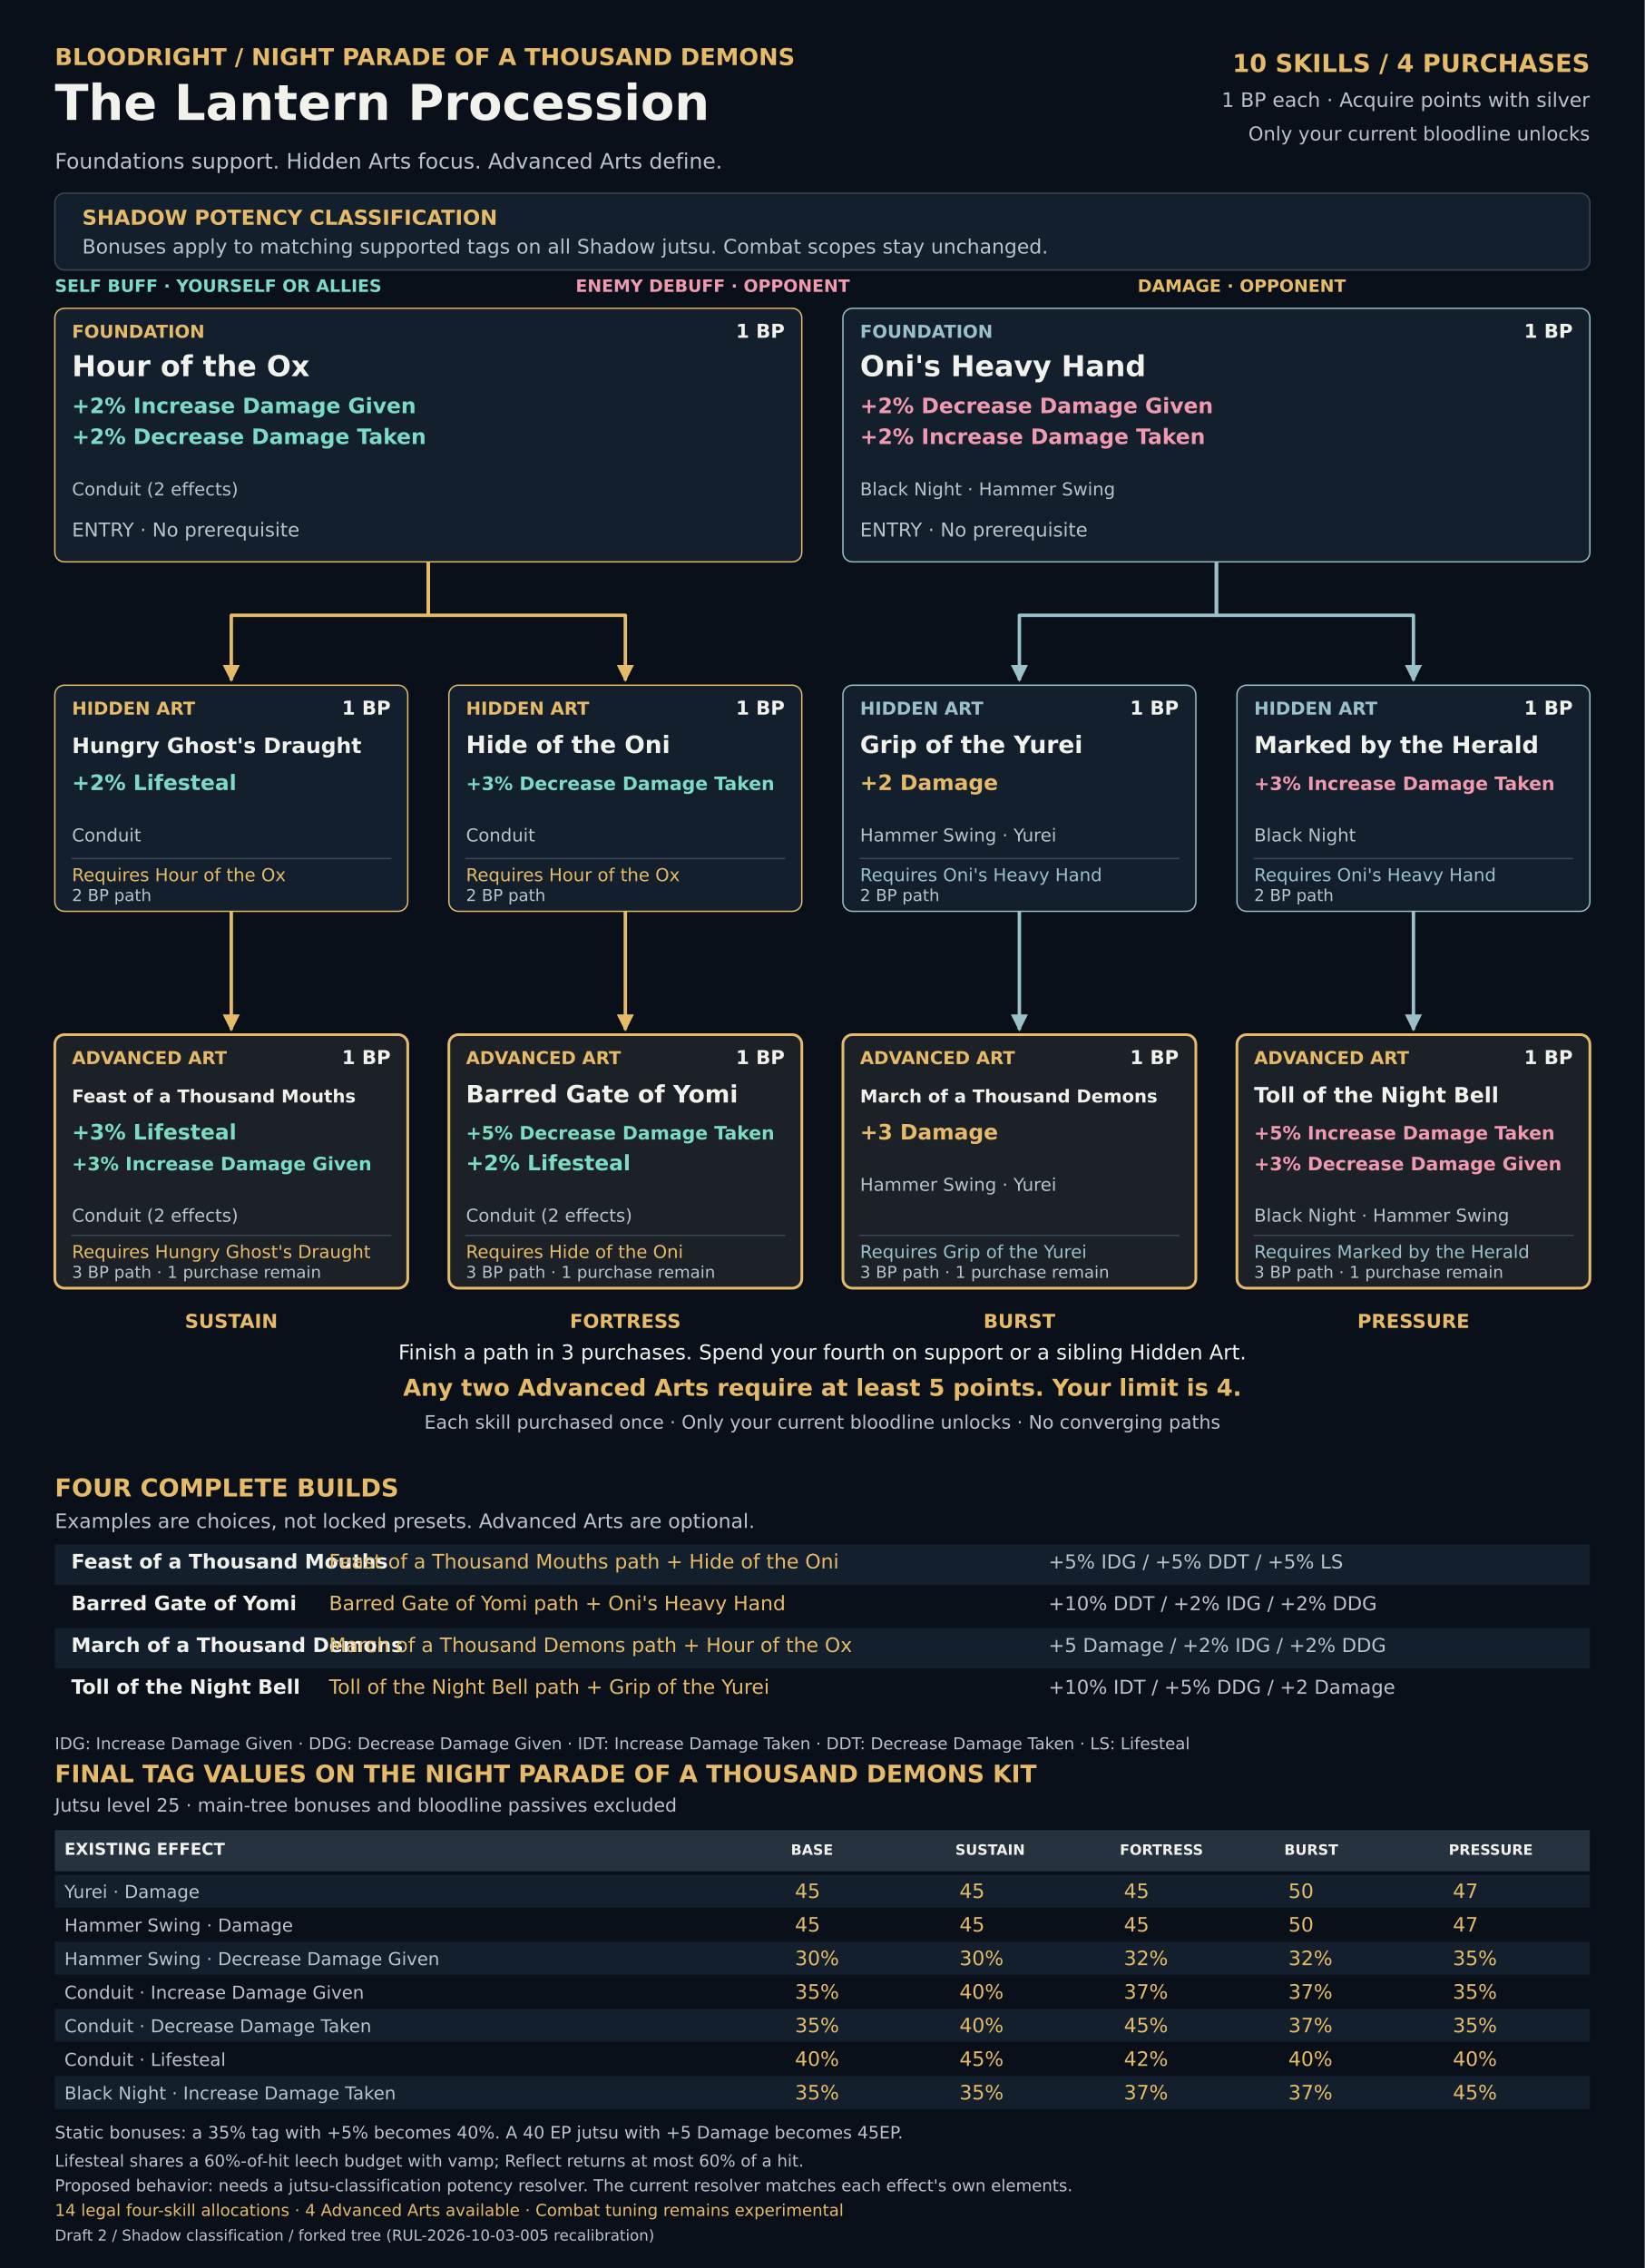
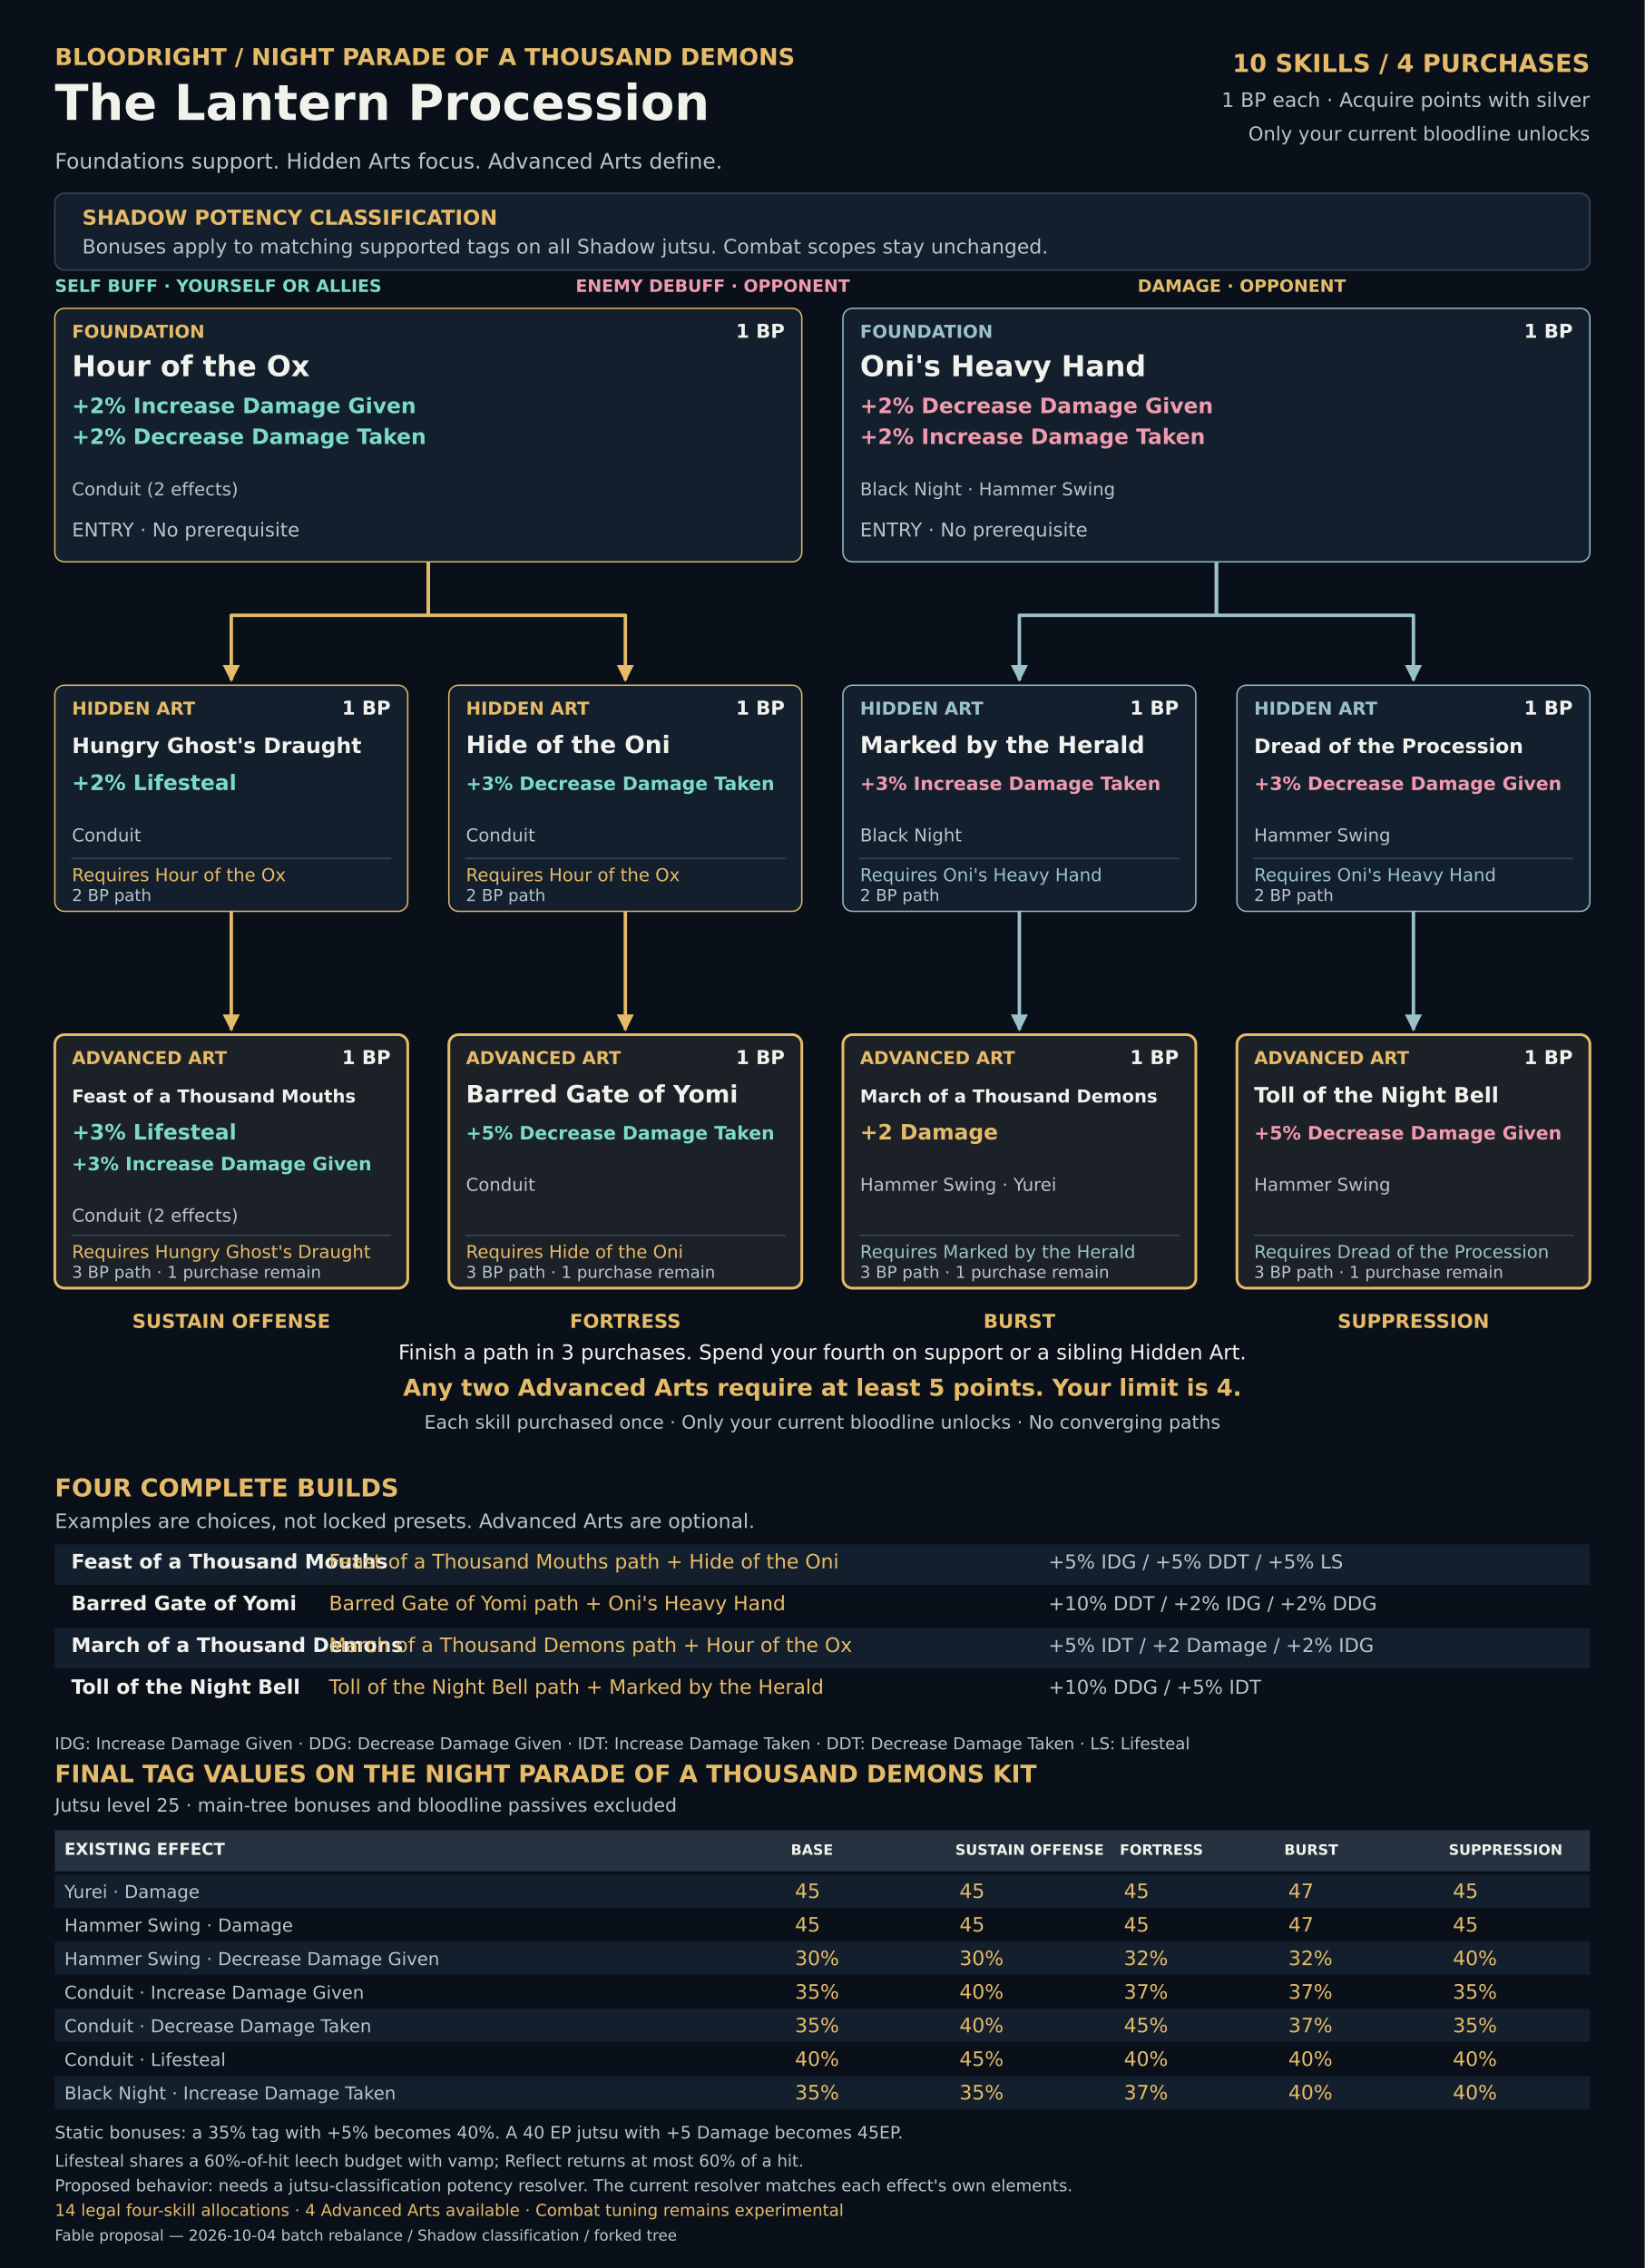
<svg xmlns="http://www.w3.org/2000/svg" width="2400" height="3310" viewBox="0 0 2400 3310" role="img" aria-labelledby="title desc">
  <defs>
    <marker id="arrow-0" viewBox="0 0 10 10" refX="9" refY="5" markerWidth="5" markerHeight="5" orient="auto">
      <path d="M0 0L10 5L0 10Z" fill="#e5bb69" />
    </marker>
    <marker id="arrow-1" viewBox="0 0 10 10" refX="9" refY="5" markerWidth="5" markerHeight="5" orient="auto">
      <path d="M0 0L10 5L0 10Z" fill="#9ac1ca" />
    </marker>
    <marker id="arrow-2" viewBox="0 0 10 10" refX="9" refY="5" markerWidth="5" markerHeight="5" orient="auto">
      <path d="M0 0L10 5L0 10Z" fill="#b8d98d" />
    </marker>
    <marker id="arrow-3" viewBox="0 0 10 10" refX="9" refY="5" markerWidth="5" markerHeight="5" orient="auto">
      <path d="M0 0L10 5L0 10Z" fill="#d9a6e0" />
    </marker>
  </defs>
  <g font-family="DejaVu Sans, sans-serif">
    <rect x="0" y="0" width="2400" height="3310" rx="0" fill="#0a101a" />
    <text x="80" y="95" font-size="34" font-weight="700" fill="#e5bb69" text-anchor="start">BLOODRIGHT / NIGHT PARADE OF A THOUSAND DEMONS</text>
    <text x="80" y="175" font-size="72" font-weight="700" fill="#f2f2ed" text-anchor="start">The Lantern Procession</text>
    <text x="80" y="246" font-size="31" font-weight="400" fill="#b8c4cc" text-anchor="start">Foundations support. Hidden Arts focus. Advanced Arts define.</text>
    <text x="2320" y="105" font-size="36" font-weight="700" fill="#e5bb69" text-anchor="end">10 SKILLS  /  4 PURCHASES</text>
    <text x="2320" y="156" font-size="29" font-weight="400" fill="#b8c4cc" text-anchor="end">1 BP each · Acquire points with silver</text>
    <text x="2320" y="205" font-size="28" font-weight="400" fill="#b8c4cc" text-anchor="end">Only your current bloodline unlocks</text>
    <rect x="80" y="282" width="2240" height="112" rx="14" fill="#131f2c" stroke="#394858" stroke-width="2" />
    <text x="120" y="328" font-size="30" font-weight="700" fill="#e5bb69" text-anchor="start">SHADOW POTENCY CLASSIFICATION</text>
    <text x="120" y="370" font-size="29" font-weight="400" fill="#b8c4cc" text-anchor="start">Bonuses apply to matching supported tags on all Shadow jutsu. Combat scopes stay unchanged.</text>
    <text x="80" y="426" font-size="25" font-weight="700" fill="#7cdbc7" text-anchor="start">SELF BUFF · YOURSELF OR ALLIES</text>
    <text x="840" y="426" font-size="25" font-weight="700" fill="#f09aaf" text-anchor="start">ENEMY DEBUFF · OPPONENT</text>
    <text x="1660" y="426" font-size="25" font-weight="700" fill="#e5bb69" text-anchor="start">DAMAGE · OPPONENT</text>
    <path id="edge-02-03" data-from="02" data-to="03" d="M337.5 1330 V1503" fill="none" stroke="#e5bb69" stroke-width="5" stroke-linejoin="round" marker-end="url(#arrow-0)" />
    <path id="edge-04-05" data-from="04" data-to="05" d="M912.5 1330 V1503" fill="none" stroke="#e5bb69" stroke-width="5" stroke-linejoin="round" marker-end="url(#arrow-0)" />
    <path id="edge-01-02" data-from="01" data-to="02" d="M625 820 V898 H337.5 V993" fill="none" stroke="#e5bb69" stroke-width="5" stroke-linejoin="round" marker-end="url(#arrow-0)" />
    <path id="edge-01-04" data-from="01" data-to="04" d="M625 820 V898 H912.5 V993" fill="none" stroke="#e5bb69" stroke-width="5" stroke-linejoin="round" marker-end="url(#arrow-0)" />
-     <path id="edge-07-08" data-from="07" data-to="08" d="M1487.5 1330 V1503" fill="none" stroke="#9ac1ca" stroke-width="5" stroke-linejoin="round" marker-end="url(#arrow-1)" />
-     <path id="edge-09-10" data-from="09" data-to="10" d="M2062.5 1330 V1503" fill="none" stroke="#9ac1ca" stroke-width="5" stroke-linejoin="round" marker-end="url(#arrow-1)" />
-     <path id="edge-06-07" data-from="06" data-to="07" d="M1775 820 V898 H1487.5 V993" fill="none" stroke="#9ac1ca" stroke-width="5" stroke-linejoin="round" marker-end="url(#arrow-1)" />
-     <path id="edge-06-09" data-from="06" data-to="09" d="M1775 820 V898 H2062.5 V993" fill="none" stroke="#9ac1ca" stroke-width="5" stroke-linejoin="round" marker-end="url(#arrow-1)" />
+     <path id="edge-09-08" data-from="09" data-to="08" d="M1487.5 1330 V1503" fill="none" stroke="#9ac1ca" stroke-width="5" stroke-linejoin="round" marker-end="url(#arrow-1)" />
+     <path id="edge-07-10" data-from="07" data-to="10" d="M2062.5 1330 V1503" fill="none" stroke="#9ac1ca" stroke-width="5" stroke-linejoin="round" marker-end="url(#arrow-1)" />
+     <path id="edge-06-09" data-from="06" data-to="09" d="M1775 820 V898 H1487.5 V993" fill="none" stroke="#9ac1ca" stroke-width="5" stroke-linejoin="round" marker-end="url(#arrow-1)" />
+     <path id="edge-06-07" data-from="06" data-to="07" d="M1775 820 V898 H2062.5 V993" fill="none" stroke="#9ac1ca" stroke-width="5" stroke-linejoin="round" marker-end="url(#arrow-1)" />
    <g id="node-01" data-cost="1" data-prerequisites="" data-potency-classification="Shadow">
      <rect x="80" y="450" width="1090" height="370" rx="14" fill="#131f2c" stroke="#e5bb69" stroke-width="2" />
      <text x="105.0" y="493" font-size="26" font-weight="700" fill="#e5bb69" text-anchor="start">FOUNDATION</text>
      <text x="1145.0" y="493" font-size="28" font-weight="700" fill="#f2f2ed" text-anchor="end">1 BP</text>
      <text x="105.0" y="549" font-size="42" font-weight="700" fill="#f2f2ed" text-anchor="start">Hour of the Ox</text>
      <text x="105.0" y="603" font-size="31" font-weight="700" fill="#7cdbc7" text-anchor="start">+2% Increase Damage Given</text>
      <text x="105.0" y="648" font-size="31" font-weight="700" fill="#7cdbc7" text-anchor="start">+2% Decrease Damage Taken</text>
      <text x="105.0" y="723" font-size="26" font-weight="400" fill="#b8c4cc" text-anchor="start">Conduit (2 effects)</text>
      <text x="105.0" y="783" font-size="28" font-weight="400" fill="#b8c4cc" text-anchor="start">ENTRY · No prerequisite</text>
    </g>
    <g id="node-06" data-cost="1" data-prerequisites="" data-potency-classification="Shadow">
      <rect x="1230" y="450" width="1090" height="370" rx="14" fill="#131f2c" stroke="#9ac1ca" stroke-width="2" />
      <text x="1255.0" y="493" font-size="26" font-weight="700" fill="#9ac1ca" text-anchor="start">FOUNDATION</text>
      <text x="2295.0" y="493" font-size="28" font-weight="700" fill="#f2f2ed" text-anchor="end">1 BP</text>
      <text x="1255.0" y="549" font-size="42" font-weight="700" fill="#f2f2ed" text-anchor="start">Oni's Heavy Hand</text>
      <text x="1255.0" y="603" font-size="31" font-weight="700" fill="#f09aaf" text-anchor="start">+2% Decrease Damage Given</text>
      <text x="1255.0" y="648" font-size="31" font-weight="700" fill="#f09aaf" text-anchor="start">+2% Increase Damage Taken</text>
      <text x="1255.0" y="723" font-size="26" font-weight="400" fill="#b8c4cc" text-anchor="start">Black Night · Hammer Swing</text>
      <text x="1255.0" y="783" font-size="28" font-weight="400" fill="#b8c4cc" text-anchor="start">ENTRY · No prerequisite</text>
    </g>
    <g id="node-02" data-cost="1" data-prerequisites="01" data-potency-classification="Shadow">
      <rect x="80" y="1000" width="515" height="330" rx="14" fill="#131f2c" stroke="#e5bb69" stroke-width="2" />
      <text x="105.0" y="1043" font-size="26" font-weight="700" fill="#e5bb69" text-anchor="start">HIDDEN ART</text>
      <text x="570.0" y="1043" font-size="28" font-weight="700" fill="#f2f2ed" text-anchor="end">1 BP</text>
      <text x="105.0" y="1099" font-size="31" font-weight="700" fill="#f2f2ed" text-anchor="start">Hungry Ghost's Draught</text>
      <text x="105.0" y="1153" font-size="31" font-weight="700" fill="#7cdbc7" text-anchor="start">+2% Lifesteal</text>
      <text x="105.0" y="1228" font-size="26" font-weight="400" fill="#b8c4cc" text-anchor="start">Conduit</text>
      <path d="M104 1253 L571 1253" fill="none" stroke="#394858" stroke-width="2" />
      <text x="105.0" y="1286" font-size="26" font-weight="400" fill="#e5bb69" text-anchor="start">Requires Hour of the Ox</text>
      <text x="105.0" y="1315" font-size="24" font-weight="400" fill="#b8c4cc" text-anchor="start">2 BP path</text>
    </g>
    <g id="node-04" data-cost="1" data-prerequisites="01" data-potency-classification="Shadow">
      <rect x="655" y="1000" width="515" height="330" rx="14" fill="#131f2c" stroke="#e5bb69" stroke-width="2" />
      <text x="680.0" y="1043" font-size="26" font-weight="700" fill="#e5bb69" text-anchor="start">HIDDEN ART</text>
      <text x="1145.0" y="1043" font-size="28" font-weight="700" fill="#f2f2ed" text-anchor="end">1 BP</text>
      <text x="680.0" y="1099" font-size="35" font-weight="700" fill="#f2f2ed" text-anchor="start">Hide of the Oni</text>
      <text x="680.0" y="1153" font-size="27" font-weight="700" fill="#7cdbc7" text-anchor="start">+3% Decrease Damage Taken</text>
      <text x="680.0" y="1228" font-size="26" font-weight="400" fill="#b8c4cc" text-anchor="start">Conduit</text>
      <path d="M679 1253 L1146 1253" fill="none" stroke="#394858" stroke-width="2" />
      <text x="680.0" y="1286" font-size="26" font-weight="400" fill="#e5bb69" text-anchor="start">Requires Hour of the Ox</text>
      <text x="680.0" y="1315" font-size="24" font-weight="400" fill="#b8c4cc" text-anchor="start">2 BP path</text>
    </g>
-     <g id="node-07" data-cost="1" data-prerequisites="06" data-potency-classification="Shadow">
+     <g id="node-09" data-cost="1" data-prerequisites="06" data-potency-classification="Shadow">
      <rect x="1230" y="1000" width="515" height="330" rx="14" fill="#131f2c" stroke="#9ac1ca" stroke-width="2" />
      <text x="1255.0" y="1043" font-size="26" font-weight="700" fill="#9ac1ca" text-anchor="start">HIDDEN ART</text>
      <text x="1720.0" y="1043" font-size="28" font-weight="700" fill="#f2f2ed" text-anchor="end">1 BP</text>
-       <text x="1255.0" y="1099" font-size="35" font-weight="700" fill="#f2f2ed" text-anchor="start">Grip of the Yurei</text>
-       <text x="1255.0" y="1153" font-size="31" font-weight="700" fill="#e5bb69" text-anchor="start">+2 Damage</text>
-       <text x="1255.0" y="1228" font-size="26" font-weight="400" fill="#b8c4cc" text-anchor="start">Hammer Swing · Yurei</text>
+       <text x="1255.0" y="1099" font-size="34" font-weight="700" fill="#f2f2ed" text-anchor="start">Marked by the Herald</text>
+       <text x="1255.0" y="1153" font-size="27" font-weight="700" fill="#f09aaf" text-anchor="start">+3% Increase Damage Taken</text>
+       <text x="1255.0" y="1228" font-size="26" font-weight="400" fill="#b8c4cc" text-anchor="start">Black Night</text>
      <path d="M1254 1253 L1721 1253" fill="none" stroke="#394858" stroke-width="2" />
      <text x="1255.0" y="1286" font-size="26" font-weight="400" fill="#9ac1ca" text-anchor="start">Requires Oni's Heavy Hand</text>
      <text x="1255.0" y="1315" font-size="24" font-weight="400" fill="#b8c4cc" text-anchor="start">2 BP path</text>
    </g>
-     <g id="node-09" data-cost="1" data-prerequisites="06" data-potency-classification="Shadow">
+     <g id="node-07" data-cost="1" data-prerequisites="06" data-potency-classification="Shadow">
      <rect x="1805" y="1000" width="515" height="330" rx="14" fill="#131f2c" stroke="#9ac1ca" stroke-width="2" />
      <text x="1830.0" y="1043" font-size="26" font-weight="700" fill="#9ac1ca" text-anchor="start">HIDDEN ART</text>
      <text x="2295.0" y="1043" font-size="28" font-weight="700" fill="#f2f2ed" text-anchor="end">1 BP</text>
-       <text x="1830.0" y="1099" font-size="34" font-weight="700" fill="#f2f2ed" text-anchor="start">Marked by the Herald</text>
-       <text x="1830.0" y="1153" font-size="27" font-weight="700" fill="#f09aaf" text-anchor="start">+3% Increase Damage Taken</text>
-       <text x="1830.0" y="1228" font-size="26" font-weight="400" fill="#b8c4cc" text-anchor="start">Black Night</text>
+       <text x="1830.0" y="1099" font-size="29" font-weight="700" fill="#f2f2ed" text-anchor="start">Dread of the Procession</text>
+       <text x="1830.0" y="1153" font-size="27" font-weight="700" fill="#f09aaf" text-anchor="start">+3% Decrease Damage Given</text>
+       <text x="1830.0" y="1228" font-size="26" font-weight="400" fill="#b8c4cc" text-anchor="start">Hammer Swing</text>
      <path d="M1829 1253 L2296 1253" fill="none" stroke="#394858" stroke-width="2" />
      <text x="1830.0" y="1286" font-size="26" font-weight="400" fill="#9ac1ca" text-anchor="start">Requires Oni's Heavy Hand</text>
      <text x="1830.0" y="1315" font-size="24" font-weight="400" fill="#b8c4cc" text-anchor="start">2 BP path</text>
    </g>
    <g id="node-03" data-cost="1" data-prerequisites="02" data-potency-classification="Shadow">
      <rect x="80" y="1510" width="515" height="370" rx="14" fill="#1c2027" stroke="#e5bb69" stroke-width="4" />
      <text x="105.0" y="1553" font-size="26" font-weight="700" fill="#e5bb69" text-anchor="start">ADVANCED ART</text>
      <text x="570.0" y="1553" font-size="28" font-weight="700" fill="#f2f2ed" text-anchor="end">1 BP</text>
      <text x="105.0" y="1609" font-size="26" font-weight="700" fill="#f2f2ed" text-anchor="start">Feast of a Thousand Mouths</text>
      <text x="105.0" y="1663" font-size="31" font-weight="700" fill="#7cdbc7" text-anchor="start">+3% Lifesteal</text>
      <text x="105.0" y="1708" font-size="27" font-weight="700" fill="#7cdbc7" text-anchor="start">+3% Increase Damage Given</text>
      <text x="105.0" y="1783" font-size="26" font-weight="400" fill="#b8c4cc" text-anchor="start">Conduit (2 effects)</text>
      <path d="M104 1803 L571 1803" fill="none" stroke="#394858" stroke-width="2" />
      <text x="105.0" y="1836" font-size="26" font-weight="400" fill="#e5bb69" text-anchor="start">Requires Hungry Ghost's Draught</text>
      <text x="105.0" y="1865" font-size="24" font-weight="400" fill="#b8c4cc" text-anchor="start">3 BP path · 1 purchase remain</text>
    </g>
    <g id="node-05" data-cost="1" data-prerequisites="04" data-potency-classification="Shadow">
      <rect x="655" y="1510" width="515" height="370" rx="14" fill="#1c2027" stroke="#e5bb69" stroke-width="4" />
      <text x="680.0" y="1553" font-size="26" font-weight="700" fill="#e5bb69" text-anchor="start">ADVANCED ART</text>
      <text x="1145.0" y="1553" font-size="28" font-weight="700" fill="#f2f2ed" text-anchor="end">1 BP</text>
      <text x="680.0" y="1609" font-size="35" font-weight="700" fill="#f2f2ed" text-anchor="start">Barred Gate of Yomi</text>
      <text x="680.0" y="1663" font-size="27" font-weight="700" fill="#7cdbc7" text-anchor="start">+5% Decrease Damage Taken</text>
-       <text x="680.0" y="1708" font-size="31" font-weight="700" fill="#7cdbc7" text-anchor="start">+2% Lifesteal</text>
-       <text x="680.0" y="1783" font-size="26" font-weight="400" fill="#b8c4cc" text-anchor="start">Conduit (2 effects)</text>
+       <text x="680.0" y="1738" font-size="26" font-weight="400" fill="#b8c4cc" text-anchor="start">Conduit</text>
      <path d="M679 1803 L1146 1803" fill="none" stroke="#394858" stroke-width="2" />
      <text x="680.0" y="1836" font-size="26" font-weight="400" fill="#e5bb69" text-anchor="start">Requires Hide of the Oni</text>
      <text x="680.0" y="1865" font-size="24" font-weight="400" fill="#b8c4cc" text-anchor="start">3 BP path · 1 purchase remain</text>
    </g>
-     <g id="node-08" data-cost="1" data-prerequisites="07" data-potency-classification="Shadow">
+     <g id="node-08" data-cost="1" data-prerequisites="09" data-potency-classification="Shadow">
      <rect x="1230" y="1510" width="515" height="370" rx="14" fill="#1c2027" stroke="#e5bb69" stroke-width="4" />
      <text x="1255.0" y="1553" font-size="26" font-weight="700" fill="#e5bb69" text-anchor="start">ADVANCED ART</text>
      <text x="1720.0" y="1553" font-size="28" font-weight="700" fill="#f2f2ed" text-anchor="end">1 BP</text>
      <text x="1255.0" y="1609" font-size="26" font-weight="700" fill="#f2f2ed" text-anchor="start">March of a Thousand Demons</text>
-       <text x="1255.0" y="1663" font-size="31" font-weight="700" fill="#e5bb69" text-anchor="start">+3 Damage</text>
+       <text x="1255.0" y="1663" font-size="31" font-weight="700" fill="#e5bb69" text-anchor="start">+2 Damage</text>
      <text x="1255.0" y="1738" font-size="26" font-weight="400" fill="#b8c4cc" text-anchor="start">Hammer Swing · Yurei</text>
      <path d="M1254 1803 L1721 1803" fill="none" stroke="#394858" stroke-width="2" />
-       <text x="1255.0" y="1836" font-size="26" font-weight="400" fill="#9ac1ca" text-anchor="start">Requires Grip of the Yurei</text>
+       <text x="1255.0" y="1836" font-size="26" font-weight="400" fill="#9ac1ca" text-anchor="start">Requires Marked by the Herald</text>
      <text x="1255.0" y="1865" font-size="24" font-weight="400" fill="#b8c4cc" text-anchor="start">3 BP path · 1 purchase remain</text>
    </g>
-     <g id="node-10" data-cost="1" data-prerequisites="09" data-potency-classification="Shadow">
+     <g id="node-10" data-cost="1" data-prerequisites="07" data-potency-classification="Shadow">
      <rect x="1805" y="1510" width="515" height="370" rx="14" fill="#1c2027" stroke="#e5bb69" stroke-width="4" />
      <text x="1830.0" y="1553" font-size="26" font-weight="700" fill="#e5bb69" text-anchor="start">ADVANCED ART</text>
      <text x="2295.0" y="1553" font-size="28" font-weight="700" fill="#f2f2ed" text-anchor="end">1 BP</text>
      <text x="1830.0" y="1609" font-size="31" font-weight="700" fill="#f2f2ed" text-anchor="start">Toll of the Night Bell</text>
-       <text x="1830.0" y="1663" font-size="27" font-weight="700" fill="#f09aaf" text-anchor="start">+5% Increase Damage Taken</text>
-       <text x="1830.0" y="1708" font-size="27" font-weight="700" fill="#f09aaf" text-anchor="start">+3% Decrease Damage Given</text>
-       <text x="1830.0" y="1783" font-size="26" font-weight="400" fill="#b8c4cc" text-anchor="start">Black Night · Hammer Swing</text>
+       <text x="1830.0" y="1663" font-size="27" font-weight="700" fill="#f09aaf" text-anchor="start">+5% Decrease Damage Given</text>
+       <text x="1830.0" y="1738" font-size="26" font-weight="400" fill="#b8c4cc" text-anchor="start">Hammer Swing</text>
      <path d="M1829 1803 L2296 1803" fill="none" stroke="#394858" stroke-width="2" />
-       <text x="1830.0" y="1836" font-size="26" font-weight="400" fill="#9ac1ca" text-anchor="start">Requires Marked by the Herald</text>
+       <text x="1830.0" y="1836" font-size="26" font-weight="400" fill="#9ac1ca" text-anchor="start">Requires Dread of the Procession</text>
      <text x="1830.0" y="1865" font-size="24" font-weight="400" fill="#b8c4cc" text-anchor="start">3 BP path · 1 purchase remain</text>
    </g>
-     <text x="337.5" y="1938" font-size="28" font-weight="700" fill="#e5bb69" text-anchor="middle">SUSTAIN</text>
+     <text x="337.5" y="1938" font-size="28" font-weight="700" fill="#e5bb69" text-anchor="middle">SUSTAIN OFFENSE</text>
    <text x="912.5" y="1938" font-size="28" font-weight="700" fill="#e5bb69" text-anchor="middle">FORTRESS</text>
    <text x="1487.5" y="1938" font-size="28" font-weight="700" fill="#e5bb69" text-anchor="middle">BURST</text>
-     <text x="2062.5" y="1938" font-size="28" font-weight="700" fill="#e5bb69" text-anchor="middle">PRESSURE</text>
+     <text x="2062.5" y="1938" font-size="28" font-weight="700" fill="#e5bb69" text-anchor="middle">SUPPRESSION</text>
    <text x="1200.0" y="1984" font-size="30" font-weight="400" fill="#f2f2ed" text-anchor="middle">Finish a path in 3 purchases. Spend your fourth on support or a sibling Hidden Art.</text>
    <text x="1200.0" y="2037" font-size="34" font-weight="700" fill="#e5bb69" text-anchor="middle">Any two Advanced Arts require at least 5 points. Your limit is 4.</text>
    <text x="1200.0" y="2085" font-size="27" font-weight="400" fill="#b8c4cc" text-anchor="middle">Each skill purchased once · Only your current bloodline unlocks · No converging paths</text>
    <text x="80" y="2184" font-size="36" font-weight="700" fill="#e5bb69" text-anchor="start">FOUR COMPLETE BUILDS</text>
    <text x="80" y="2230" font-size="29" font-weight="400" fill="#b8c4cc" text-anchor="start">Examples are choices, not locked presets. Advanced Arts are optional.</text>
    <rect x="80" y="2254" width="2240" height="59" rx="0" fill="#131f2c" />
    <text x="104" y="2289" font-size="29" font-weight="700" fill="#f2f2ed" text-anchor="start">Feast of a Thousand Mouths</text>
    <text x="480" y="2289" font-size="29" font-weight="400" fill="#e5bb69" text-anchor="start">Feast of a Thousand Mouths path + Hide of the Oni</text>
    <text x="1530" y="2289" font-size="28" font-weight="400" fill="#b8c4cc" text-anchor="start">+5% IDG / +5% DDT / +5% LS</text>
    <rect x="80" y="2315" width="2240" height="59" rx="0" fill="#0a101a" />
    <text x="104" y="2350" font-size="29" font-weight="700" fill="#f2f2ed" text-anchor="start">Barred Gate of Yomi</text>
    <text x="480" y="2350" font-size="29" font-weight="400" fill="#e5bb69" text-anchor="start">Barred Gate of Yomi path + Oni's Heavy Hand</text>
    <text x="1530" y="2350" font-size="28" font-weight="400" fill="#b8c4cc" text-anchor="start">+10% DDT / +2% IDG / +2% DDG</text>
    <rect x="80" y="2376" width="2240" height="59" rx="0" fill="#131f2c" />
    <text x="104" y="2411" font-size="29" font-weight="700" fill="#f2f2ed" text-anchor="start">March of a Thousand Demons</text>
    <text x="480" y="2411" font-size="29" font-weight="400" fill="#e5bb69" text-anchor="start">March of a Thousand Demons path + Hour of the Ox</text>
-     <text x="1530" y="2411" font-size="28" font-weight="400" fill="#b8c4cc" text-anchor="start">+5 Damage / +2% IDG / +2% DDG</text>
+     <text x="1530" y="2411" font-size="28" font-weight="400" fill="#b8c4cc" text-anchor="start">+5% IDT / +2 Damage / +2% IDG</text>
    <rect x="80" y="2437" width="2240" height="59" rx="0" fill="#0a101a" />
    <text x="104" y="2472" font-size="29" font-weight="700" fill="#f2f2ed" text-anchor="start">Toll of the Night Bell</text>
-     <text x="480" y="2472" font-size="29" font-weight="400" fill="#e5bb69" text-anchor="start">Toll of the Night Bell path + Grip of the Yurei</text>
-     <text x="1530" y="2472" font-size="28" font-weight="400" fill="#b8c4cc" text-anchor="start">+10% IDT / +5% DDG / +2 Damage</text>
+     <text x="480" y="2472" font-size="29" font-weight="400" fill="#e5bb69" text-anchor="start">Toll of the Night Bell path + Marked by the Herald</text>
+     <text x="1530" y="2472" font-size="28" font-weight="400" fill="#b8c4cc" text-anchor="start">+10% DDG / +5% IDT</text>
    <text x="80" y="2553" font-size="24" font-weight="400" fill="#b8c4cc" text-anchor="start">IDG: Increase Damage Given · DDG: Decrease Damage Given · IDT: Increase Damage Taken · DDT: Decrease Damage Taken · LS: Lifesteal</text>
    <text x="80" y="2601" font-size="35" font-weight="700" fill="#e5bb69" text-anchor="start">FINAL TAG VALUES ON THE NIGHT PARADE OF A THOUSAND DEMONS KIT</text>
    <text x="80" y="2644" font-size="27" font-weight="400" fill="#b8c4cc" text-anchor="start">Jutsu level 25 · main-tree bonuses and bloodline passives excluded</text>
    <rect x="80" y="2671" width="2240" height="60" rx="0" fill="#263240" />
    <text x="94" y="2707" font-size="24" font-weight="700" fill="#f2f2ed" text-anchor="start">EXISTING EFFECT</text>
    <text x="1154.0" y="2707" font-size="21" font-weight="700" fill="#f2f2ed" text-anchor="start">BASE</text>
-     <text x="1394.0" y="2707" font-size="21" font-weight="700" fill="#f2f2ed" text-anchor="start">SUSTAIN</text>
+     <text x="1394.0" y="2707" font-size="21" font-weight="700" fill="#f2f2ed" text-anchor="start">SUSTAIN OFFENSE</text>
    <text x="1634.0" y="2707" font-size="21" font-weight="700" fill="#f2f2ed" text-anchor="start">FORTRESS</text>
    <text x="1874.0" y="2707" font-size="21" font-weight="700" fill="#f2f2ed" text-anchor="start">BURST</text>
-     <text x="2114.0" y="2707" font-size="21" font-weight="700" fill="#f2f2ed" text-anchor="start">PRESSURE</text>
+     <text x="2114.0" y="2707" font-size="21" font-weight="700" fill="#f2f2ed" text-anchor="start">SUPPRESSION</text>
    <rect x="80" y="2736" width="2240" height="48" rx="0" fill="#131f2c" />
    <text x="94" y="2770" font-size="26" font-weight="400" fill="#b8c4cc" text-anchor="start">Yurei · Damage</text>
    <text x="1160.0" y="2770" font-size="29" font-weight="400" fill="#e5bb69" text-anchor="start">45</text>
    <text x="1400.0" y="2770" font-size="29" font-weight="400" fill="#e5bb69" text-anchor="start">45</text>
    <text x="1640.0" y="2770" font-size="29" font-weight="400" fill="#e5bb69" text-anchor="start">45</text>
-     <text x="1880.0" y="2770" font-size="29" font-weight="400" fill="#e5bb69" text-anchor="start">50</text>
-     <text x="2120.0" y="2770" font-size="29" font-weight="400" fill="#e5bb69" text-anchor="start">47</text>
+     <text x="1880.0" y="2770" font-size="29" font-weight="400" fill="#e5bb69" text-anchor="start">47</text>
+     <text x="2120.0" y="2770" font-size="29" font-weight="400" fill="#e5bb69" text-anchor="start">45</text>
    <text x="94" y="2819" font-size="26" font-weight="400" fill="#b8c4cc" text-anchor="start">Hammer Swing · Damage</text>
    <text x="1160.0" y="2819" font-size="29" font-weight="400" fill="#e5bb69" text-anchor="start">45</text>
    <text x="1400.0" y="2819" font-size="29" font-weight="400" fill="#e5bb69" text-anchor="start">45</text>
    <text x="1640.0" y="2819" font-size="29" font-weight="400" fill="#e5bb69" text-anchor="start">45</text>
-     <text x="1880.0" y="2819" font-size="29" font-weight="400" fill="#e5bb69" text-anchor="start">50</text>
-     <text x="2120.0" y="2819" font-size="29" font-weight="400" fill="#e5bb69" text-anchor="start">47</text>
+     <text x="1880.0" y="2819" font-size="29" font-weight="400" fill="#e5bb69" text-anchor="start">47</text>
+     <text x="2120.0" y="2819" font-size="29" font-weight="400" fill="#e5bb69" text-anchor="start">45</text>
    <rect x="80" y="2834" width="2240" height="48" rx="0" fill="#131f2c" />
    <text x="94" y="2868" font-size="26" font-weight="400" fill="#b8c4cc" text-anchor="start">Hammer Swing · Decrease Damage Given</text>
    <text x="1160.0" y="2868" font-size="29" font-weight="400" fill="#e5bb69" text-anchor="start">30%</text>
    <text x="1400.0" y="2868" font-size="29" font-weight="400" fill="#e5bb69" text-anchor="start">30%</text>
    <text x="1640.0" y="2868" font-size="29" font-weight="400" fill="#e5bb69" text-anchor="start">32%</text>
    <text x="1880.0" y="2868" font-size="29" font-weight="400" fill="#e5bb69" text-anchor="start">32%</text>
-     <text x="2120.0" y="2868" font-size="29" font-weight="400" fill="#e5bb69" text-anchor="start">35%</text>
+     <text x="2120.0" y="2868" font-size="29" font-weight="400" fill="#e5bb69" text-anchor="start">40%</text>
    <text x="94" y="2917" font-size="26" font-weight="400" fill="#b8c4cc" text-anchor="start">Conduit · Increase Damage Given</text>
    <text x="1160.0" y="2917" font-size="29" font-weight="400" fill="#e5bb69" text-anchor="start">35%</text>
    <text x="1400.0" y="2917" font-size="29" font-weight="400" fill="#e5bb69" text-anchor="start">40%</text>
    <text x="1640.0" y="2917" font-size="29" font-weight="400" fill="#e5bb69" text-anchor="start">37%</text>
    <text x="1880.0" y="2917" font-size="29" font-weight="400" fill="#e5bb69" text-anchor="start">37%</text>
    <text x="2120.0" y="2917" font-size="29" font-weight="400" fill="#e5bb69" text-anchor="start">35%</text>
    <rect x="80" y="2932" width="2240" height="48" rx="0" fill="#131f2c" />
    <text x="94" y="2966" font-size="26" font-weight="400" fill="#b8c4cc" text-anchor="start">Conduit · Decrease Damage Taken</text>
    <text x="1160.0" y="2966" font-size="29" font-weight="400" fill="#e5bb69" text-anchor="start">35%</text>
    <text x="1400.0" y="2966" font-size="29" font-weight="400" fill="#e5bb69" text-anchor="start">40%</text>
    <text x="1640.0" y="2966" font-size="29" font-weight="400" fill="#e5bb69" text-anchor="start">45%</text>
    <text x="1880.0" y="2966" font-size="29" font-weight="400" fill="#e5bb69" text-anchor="start">37%</text>
    <text x="2120.0" y="2966" font-size="29" font-weight="400" fill="#e5bb69" text-anchor="start">35%</text>
    <text x="94" y="3015" font-size="26" font-weight="400" fill="#b8c4cc" text-anchor="start">Conduit · Lifesteal</text>
    <text x="1160.0" y="3015" font-size="29" font-weight="400" fill="#e5bb69" text-anchor="start">40%</text>
    <text x="1400.0" y="3015" font-size="29" font-weight="400" fill="#e5bb69" text-anchor="start">45%</text>
-     <text x="1640.0" y="3015" font-size="29" font-weight="400" fill="#e5bb69" text-anchor="start">42%</text>
+     <text x="1640.0" y="3015" font-size="29" font-weight="400" fill="#e5bb69" text-anchor="start">40%</text>
    <text x="1880.0" y="3015" font-size="29" font-weight="400" fill="#e5bb69" text-anchor="start">40%</text>
    <text x="2120.0" y="3015" font-size="29" font-weight="400" fill="#e5bb69" text-anchor="start">40%</text>
    <rect x="80" y="3030" width="2240" height="48" rx="0" fill="#131f2c" />
    <text x="94" y="3064" font-size="26" font-weight="400" fill="#b8c4cc" text-anchor="start">Black Night · Increase Damage Taken</text>
    <text x="1160.0" y="3064" font-size="29" font-weight="400" fill="#e5bb69" text-anchor="start">35%</text>
    <text x="1400.0" y="3064" font-size="29" font-weight="400" fill="#e5bb69" text-anchor="start">35%</text>
    <text x="1640.0" y="3064" font-size="29" font-weight="400" fill="#e5bb69" text-anchor="start">37%</text>
-     <text x="1880.0" y="3064" font-size="29" font-weight="400" fill="#e5bb69" text-anchor="start">37%</text>
-     <text x="2120.0" y="3064" font-size="29" font-weight="400" fill="#e5bb69" text-anchor="start">45%</text>
+     <text x="1880.0" y="3064" font-size="29" font-weight="400" fill="#e5bb69" text-anchor="start">40%</text>
+     <text x="2120.0" y="3064" font-size="29" font-weight="400" fill="#e5bb69" text-anchor="start">40%</text>
    <text x="80" y="3121" font-size="25" font-weight="400" fill="#b8c4cc" text-anchor="start">Static bonuses: a 35% tag with +5% becomes 40%. A 40 EP jutsu with +5 Damage becomes 45EP.</text>
    <text x="80" y="3162" font-size="24" font-weight="400" fill="#b8c4cc" text-anchor="start">Lifesteal shares a 60%-of-hit leech budget with vamp; Reflect returns at most 60% of a hit.</text>
    <text x="80" y="3198" font-size="24" font-weight="400" fill="#b8c4cc" text-anchor="start">Proposed behavior: needs a jutsu-classification potency resolver. The current resolver matches each effect's own elements.</text>
    <text x="80" y="3234" font-size="24" font-weight="400" fill="#e5bb69" text-anchor="start">14 legal four-skill allocations · 4 Advanced Arts available · Combat tuning remains experimental</text>
-     <text x="80" y="3270" font-size="22" font-weight="400" fill="#b8c4cc" text-anchor="start">Draft 2 / Shadow classification / forked tree (RUL-2026-10-03-005 recalibration)</text>
+     <text x="80" y="3270" font-size="22" font-weight="400" fill="#b8c4cc" text-anchor="start">Fable proposal — 2026-10-04 batch rebalance / Shadow classification / forked tree</text>
  </g>
</svg>
